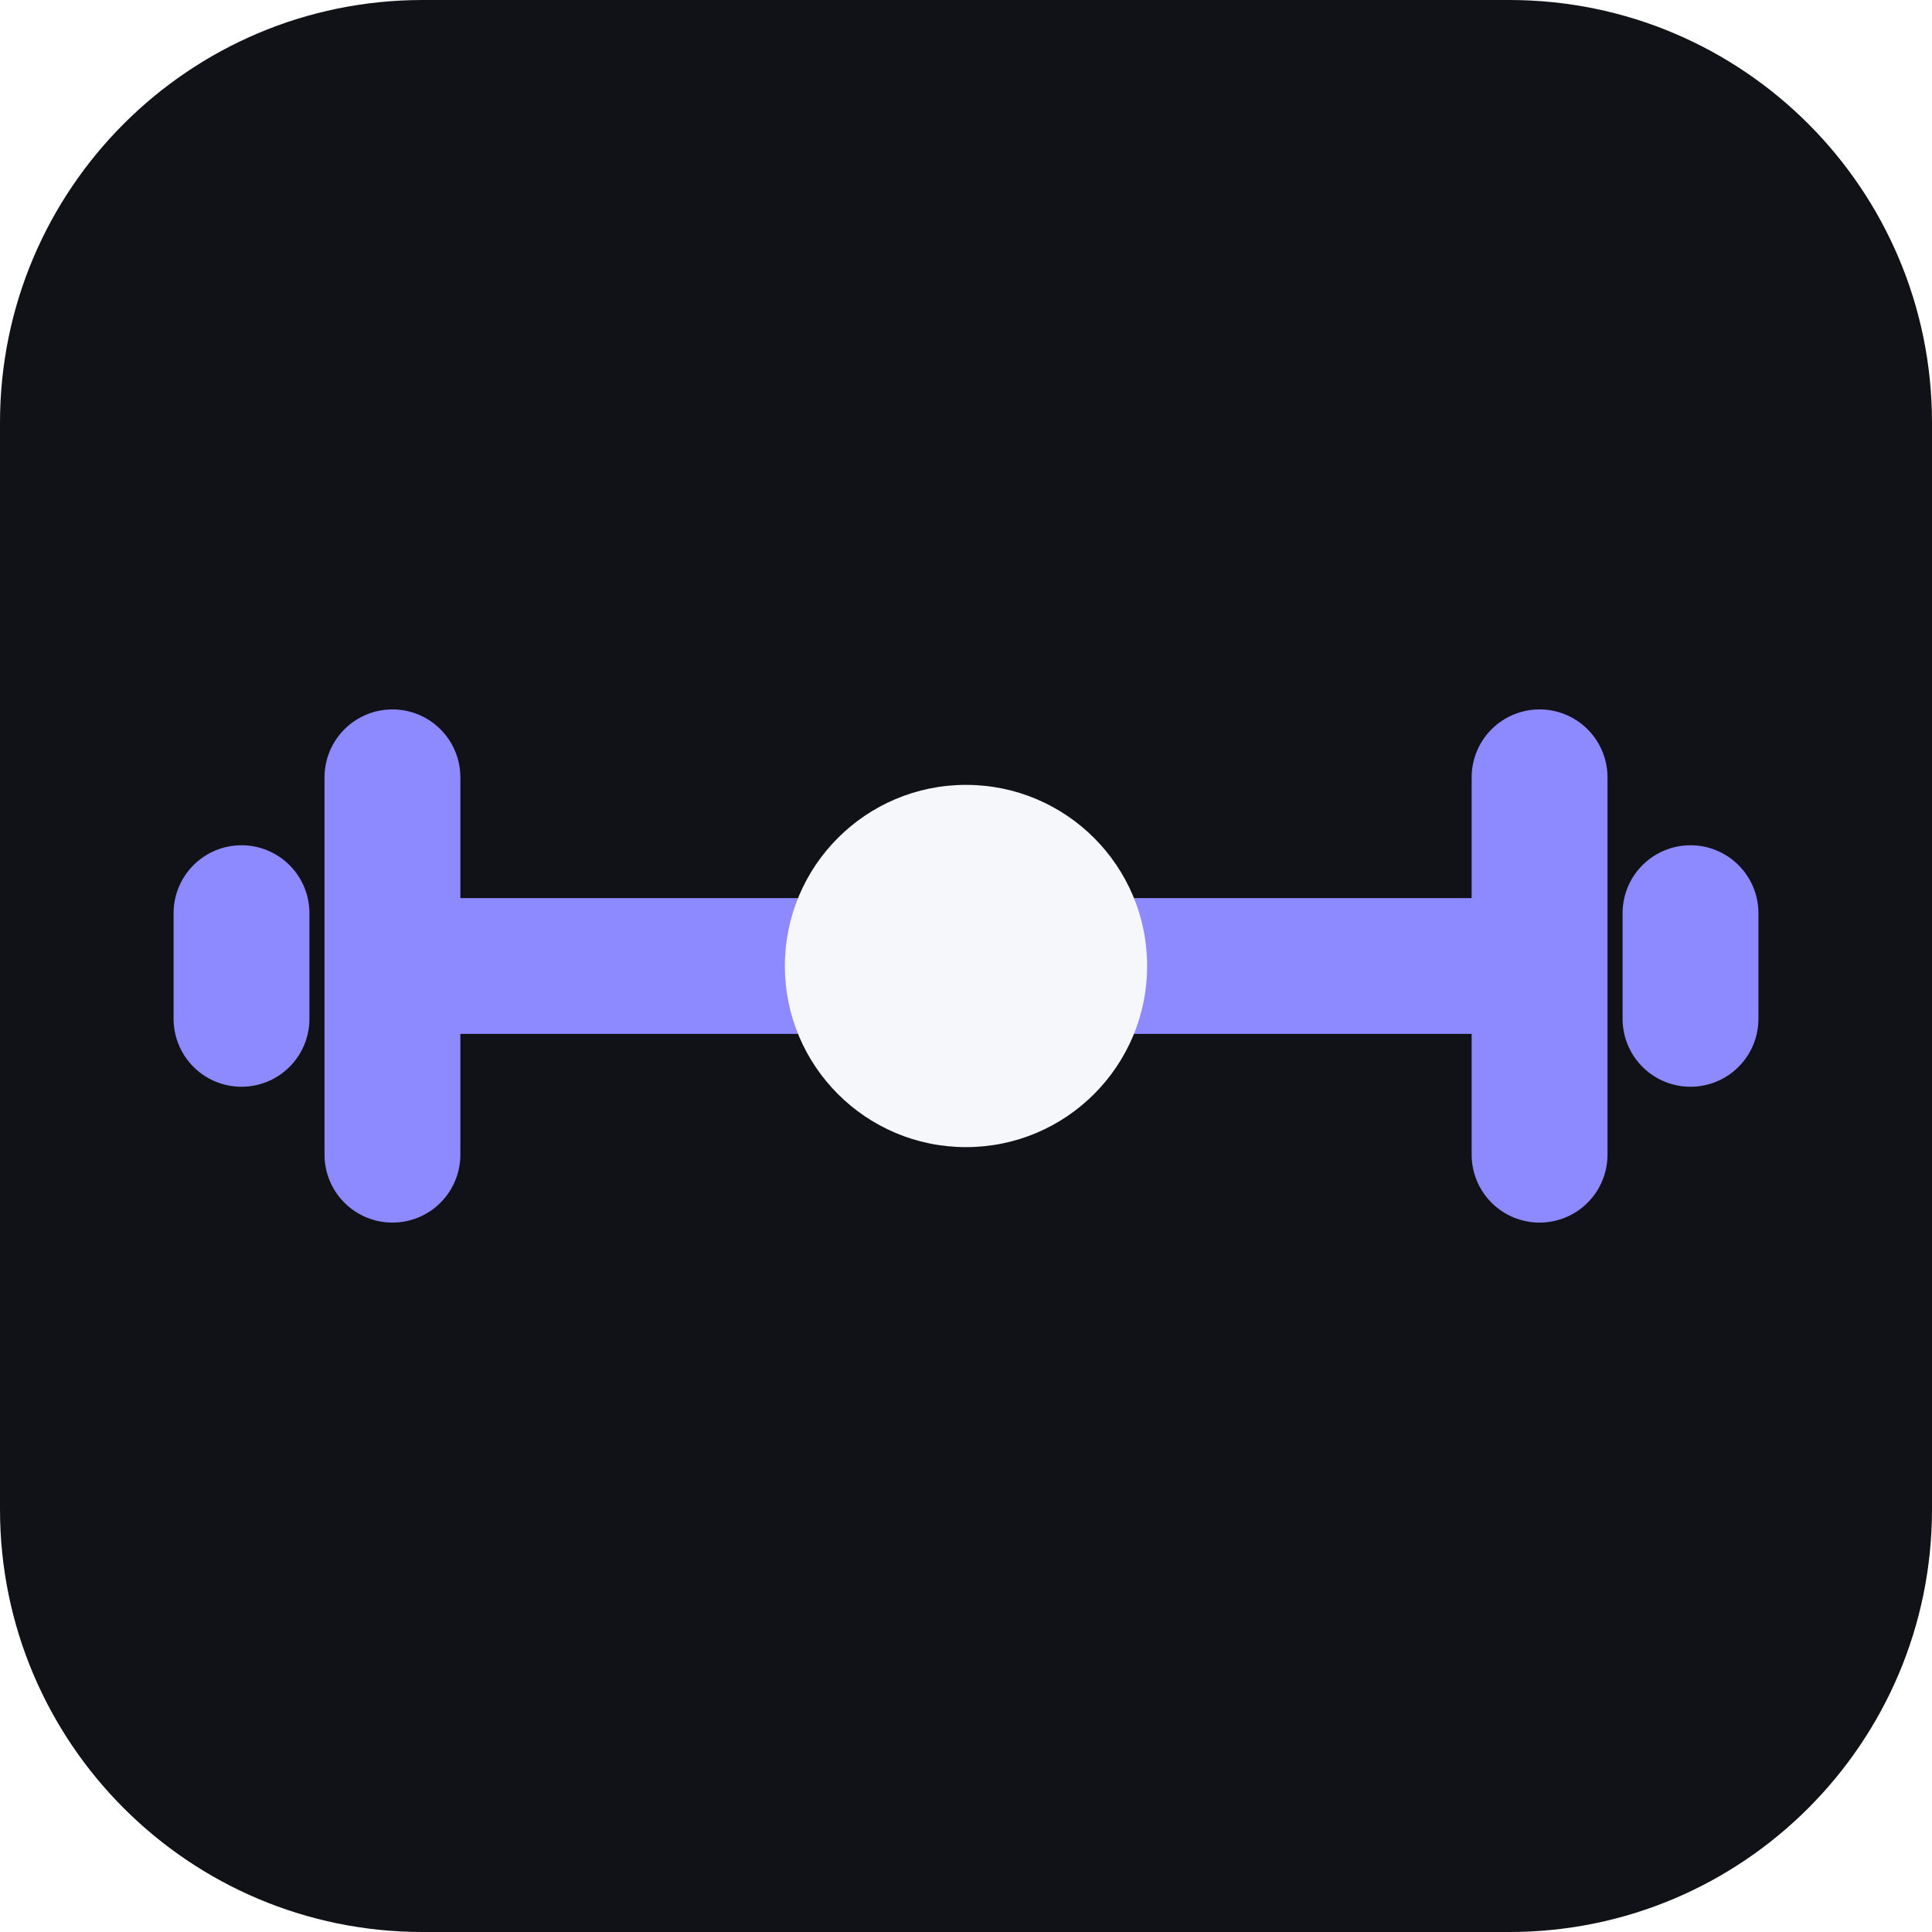
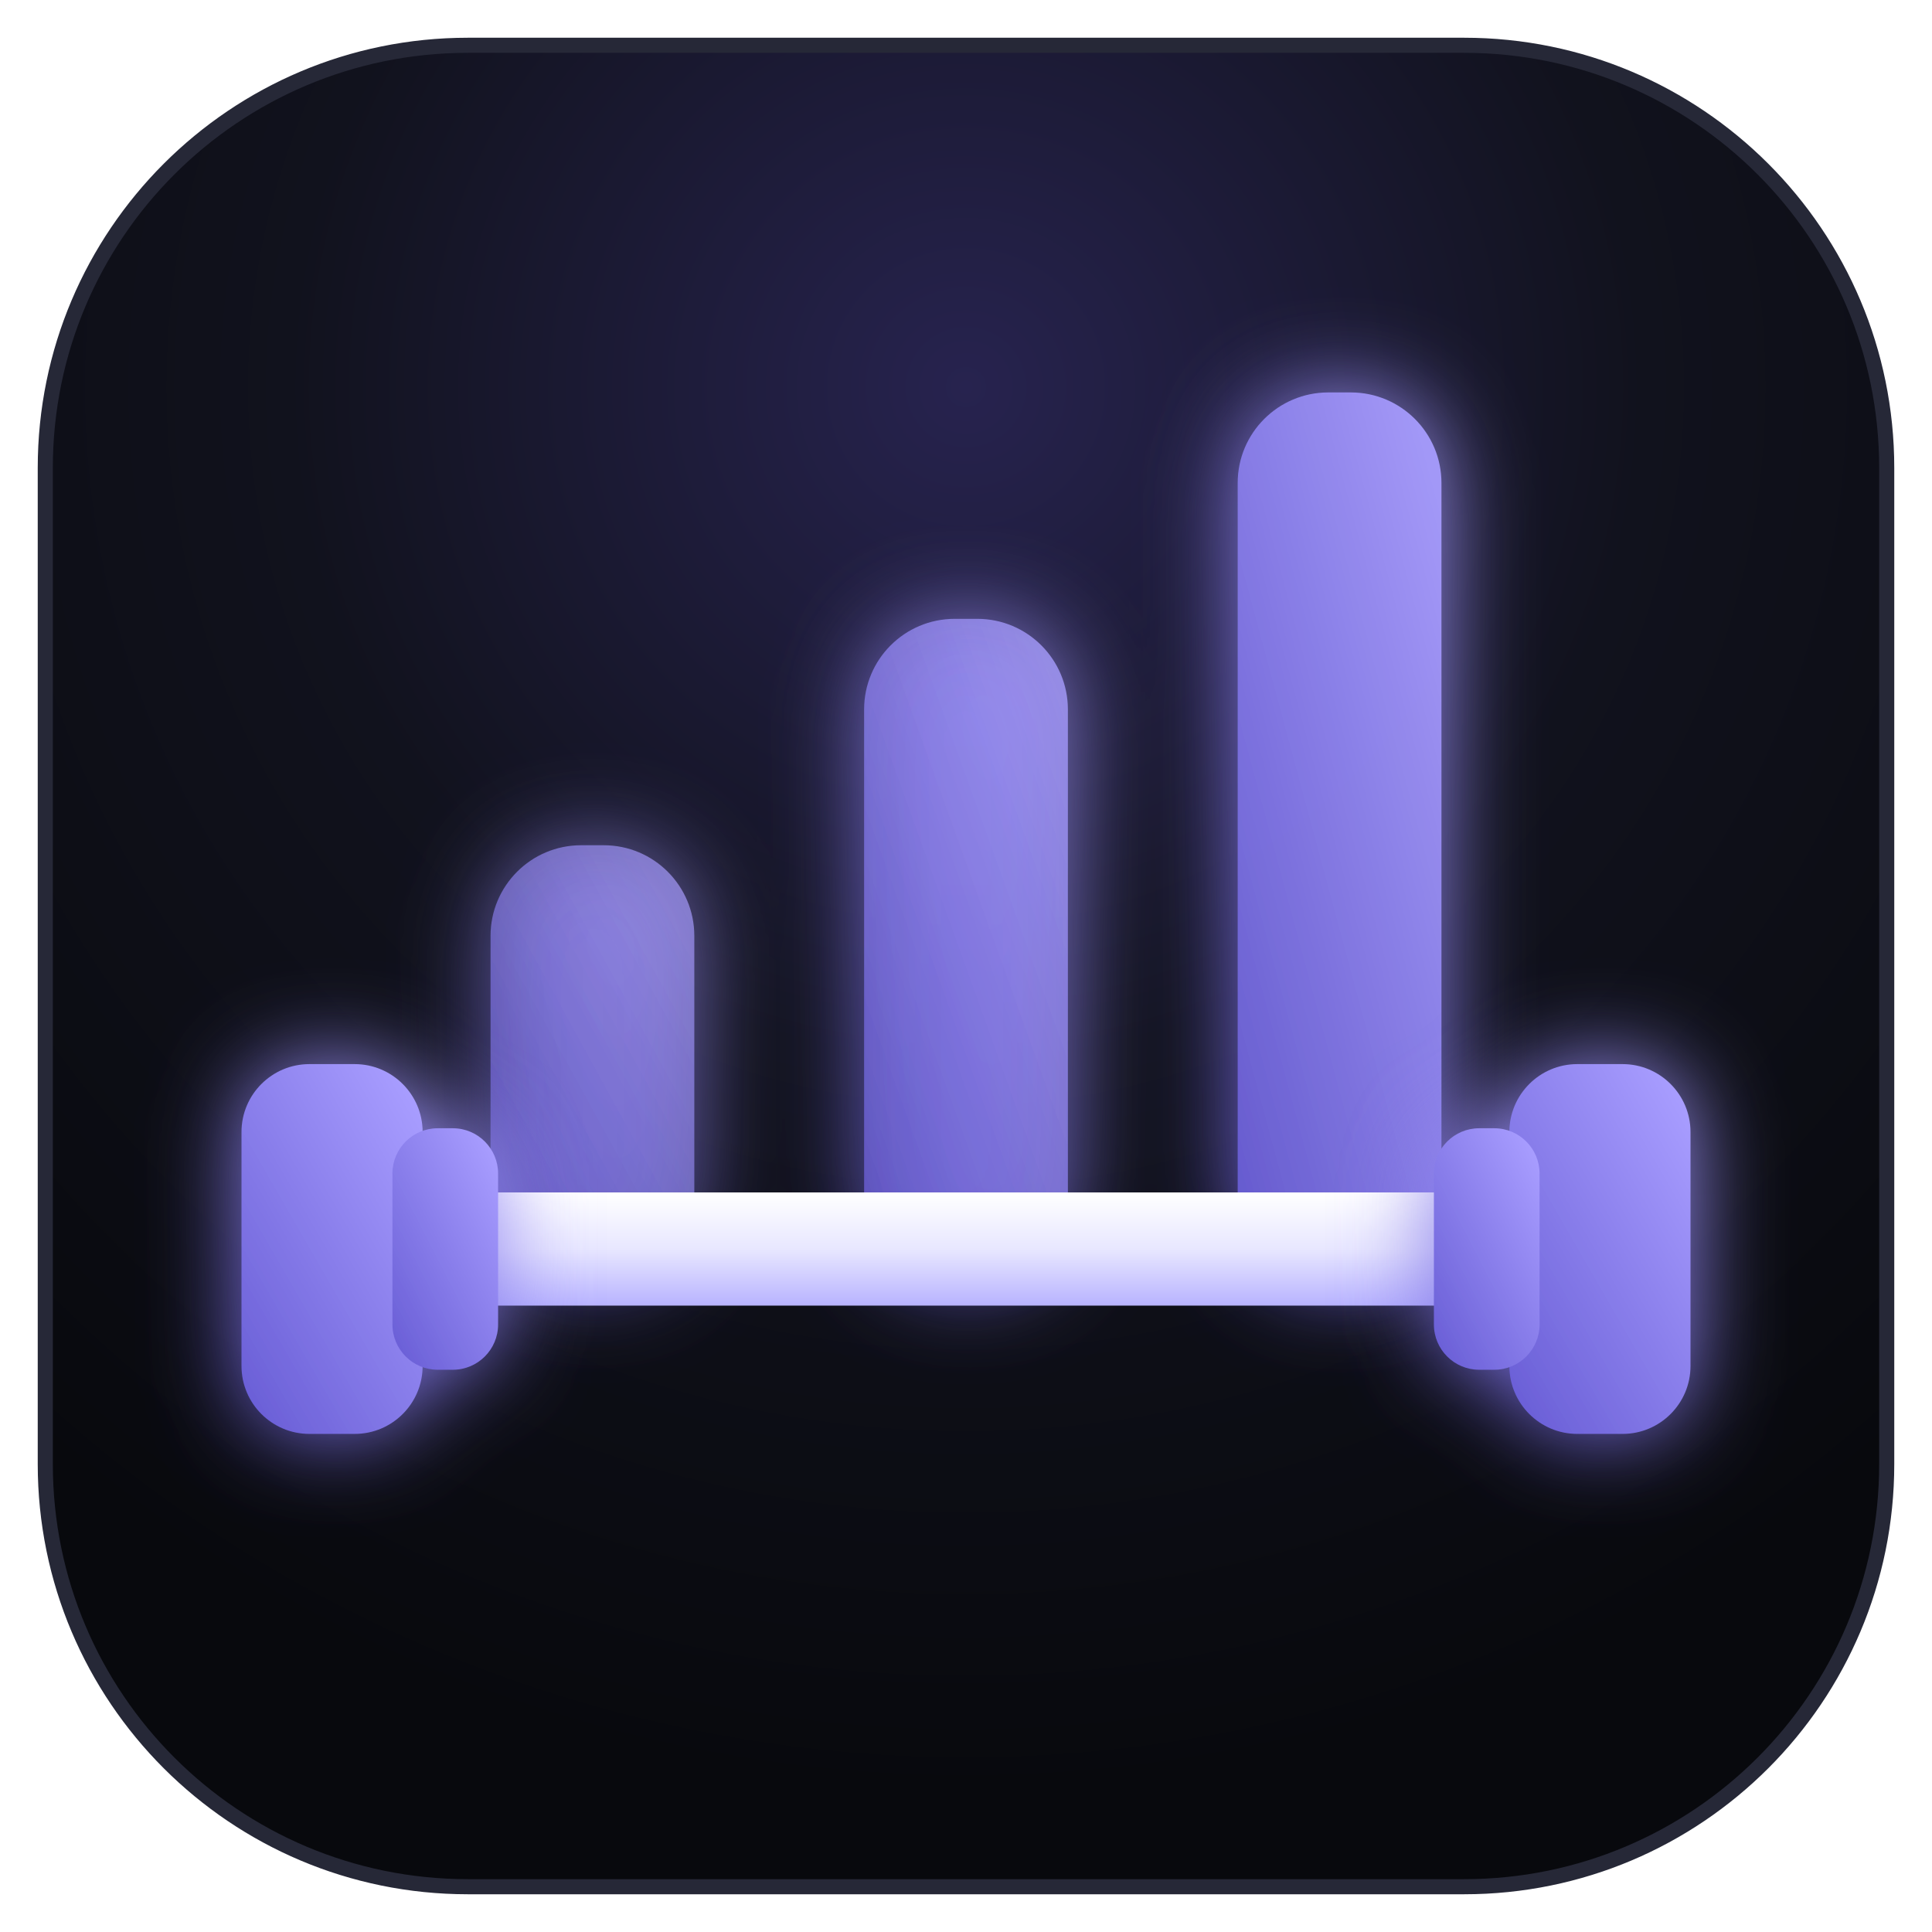
- <svg xmlns="http://www.w3.org/2000/svg" viewBox="0 0 512 512">
-   <rect width="512" height="512" rx="112" fill="#111217" />
-   <path d="M104 206v100m-40-64v28m384-28v28m-40-64v100M104 256h304" stroke="#8d89ff" stroke-width="36" stroke-linecap="round" />
-   <circle cx="256" cy="256" r="48" fill="#f5f7fa" />
+ <svg xmlns="http://www.w3.org/2000/svg" viewBox="0 0 512 512" role="img" aria-labelledby="title desc">
+   <defs>
+     <radialGradient id="background-glow" cx="50%" cy="18%" r="78%">
+       <stop offset="0" stop-color="#27234f" />
+       <stop offset="0.48" stop-color="#11121d" />
+       <stop offset="1" stop-color="#08090d" />
+     </radialGradient>
+     <linearGradient id="bar-gradient" x1="0" y1="1" x2="0.85" y2="0">
+       <stop offset="0" stop-color="#665bd4" />
+       <stop offset="1" stop-color="#a89dff" />
+     </linearGradient>
+     <linearGradient id="steel-gradient" x1="0" y1="0" x2="0" y2="1">
+       <stop offset="0" stop-color="#ffffff" />
+       <stop offset="0.5" stop-color="#e8e7ff" />
+       <stop offset="1" stop-color="#b8b3ff" />
+     </linearGradient>
+     <filter id="soft-glow" x="-40%" y="-40%" width="180%" height="180%">
+       <feGaussianBlur stdDeviation="12" result="blur" />
+       <feMerge>
+         <feMergeNode in="blur" />
+         <feMergeNode in="SourceGraphic" />
+       </feMerge>
+     </filter>
+   </defs>
+   <rect id="icon-background" x="12" y="12" width="488" height="488" rx="112" fill="url(#background-glow)" stroke="#262837" stroke-width="4" />
+   <g filter="url(#soft-glow)" opacity="0.96">
+     <rect class="progress-bar" x="130" y="224" width="54" height="116" rx="24" fill="url(#bar-gradient)" opacity="0.72" />
+     <rect class="progress-bar" x="229" y="164" width="54" height="176" rx="24" fill="url(#bar-gradient)" opacity="0.84" />
+     <rect class="progress-bar" x="328" y="104" width="54" height="236" rx="24" fill="url(#bar-gradient)" />
+   </g>
+   <rect id="dumbbell-bar" x="90" y="316" width="332" height="30" rx="15" fill="url(#steel-gradient)" />
+   <g id="dumbbell-plates" fill="url(#bar-gradient)" filter="url(#soft-glow)">
+     <rect x="64" y="282" width="48" height="98" rx="18" />
+     <rect x="104" y="299" width="28" height="64" rx="12" />
+     <rect x="400" y="282" width="48" height="98" rx="18" />
+     <rect x="380" y="299" width="28" height="64" rx="12" />
+   </g>
</svg>
